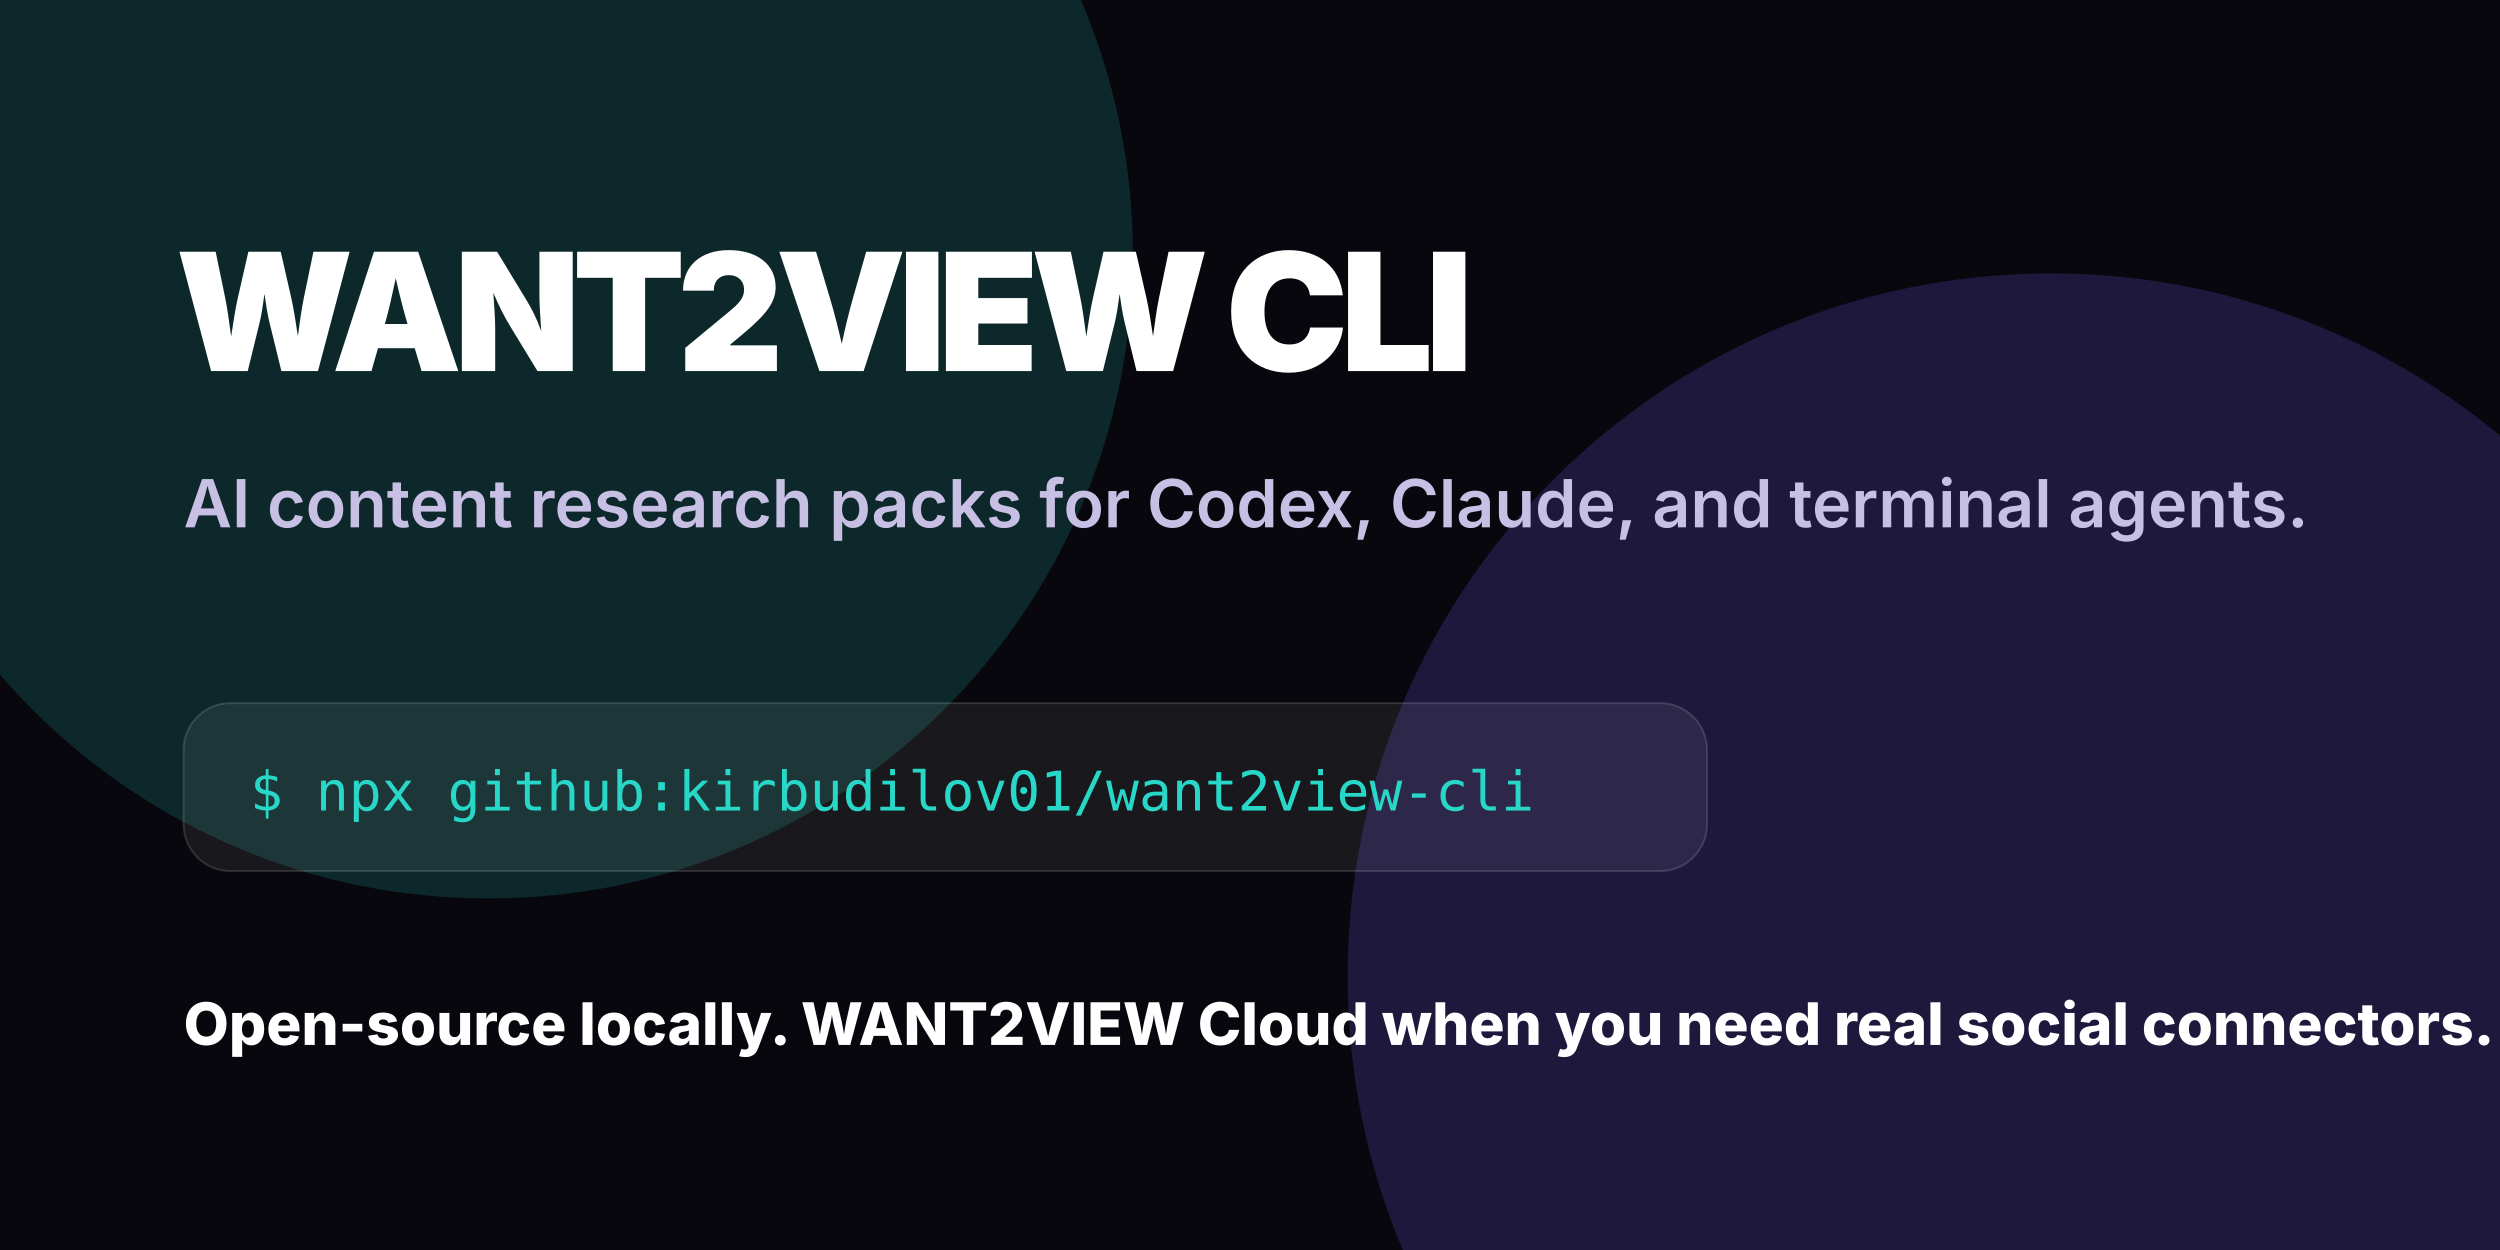
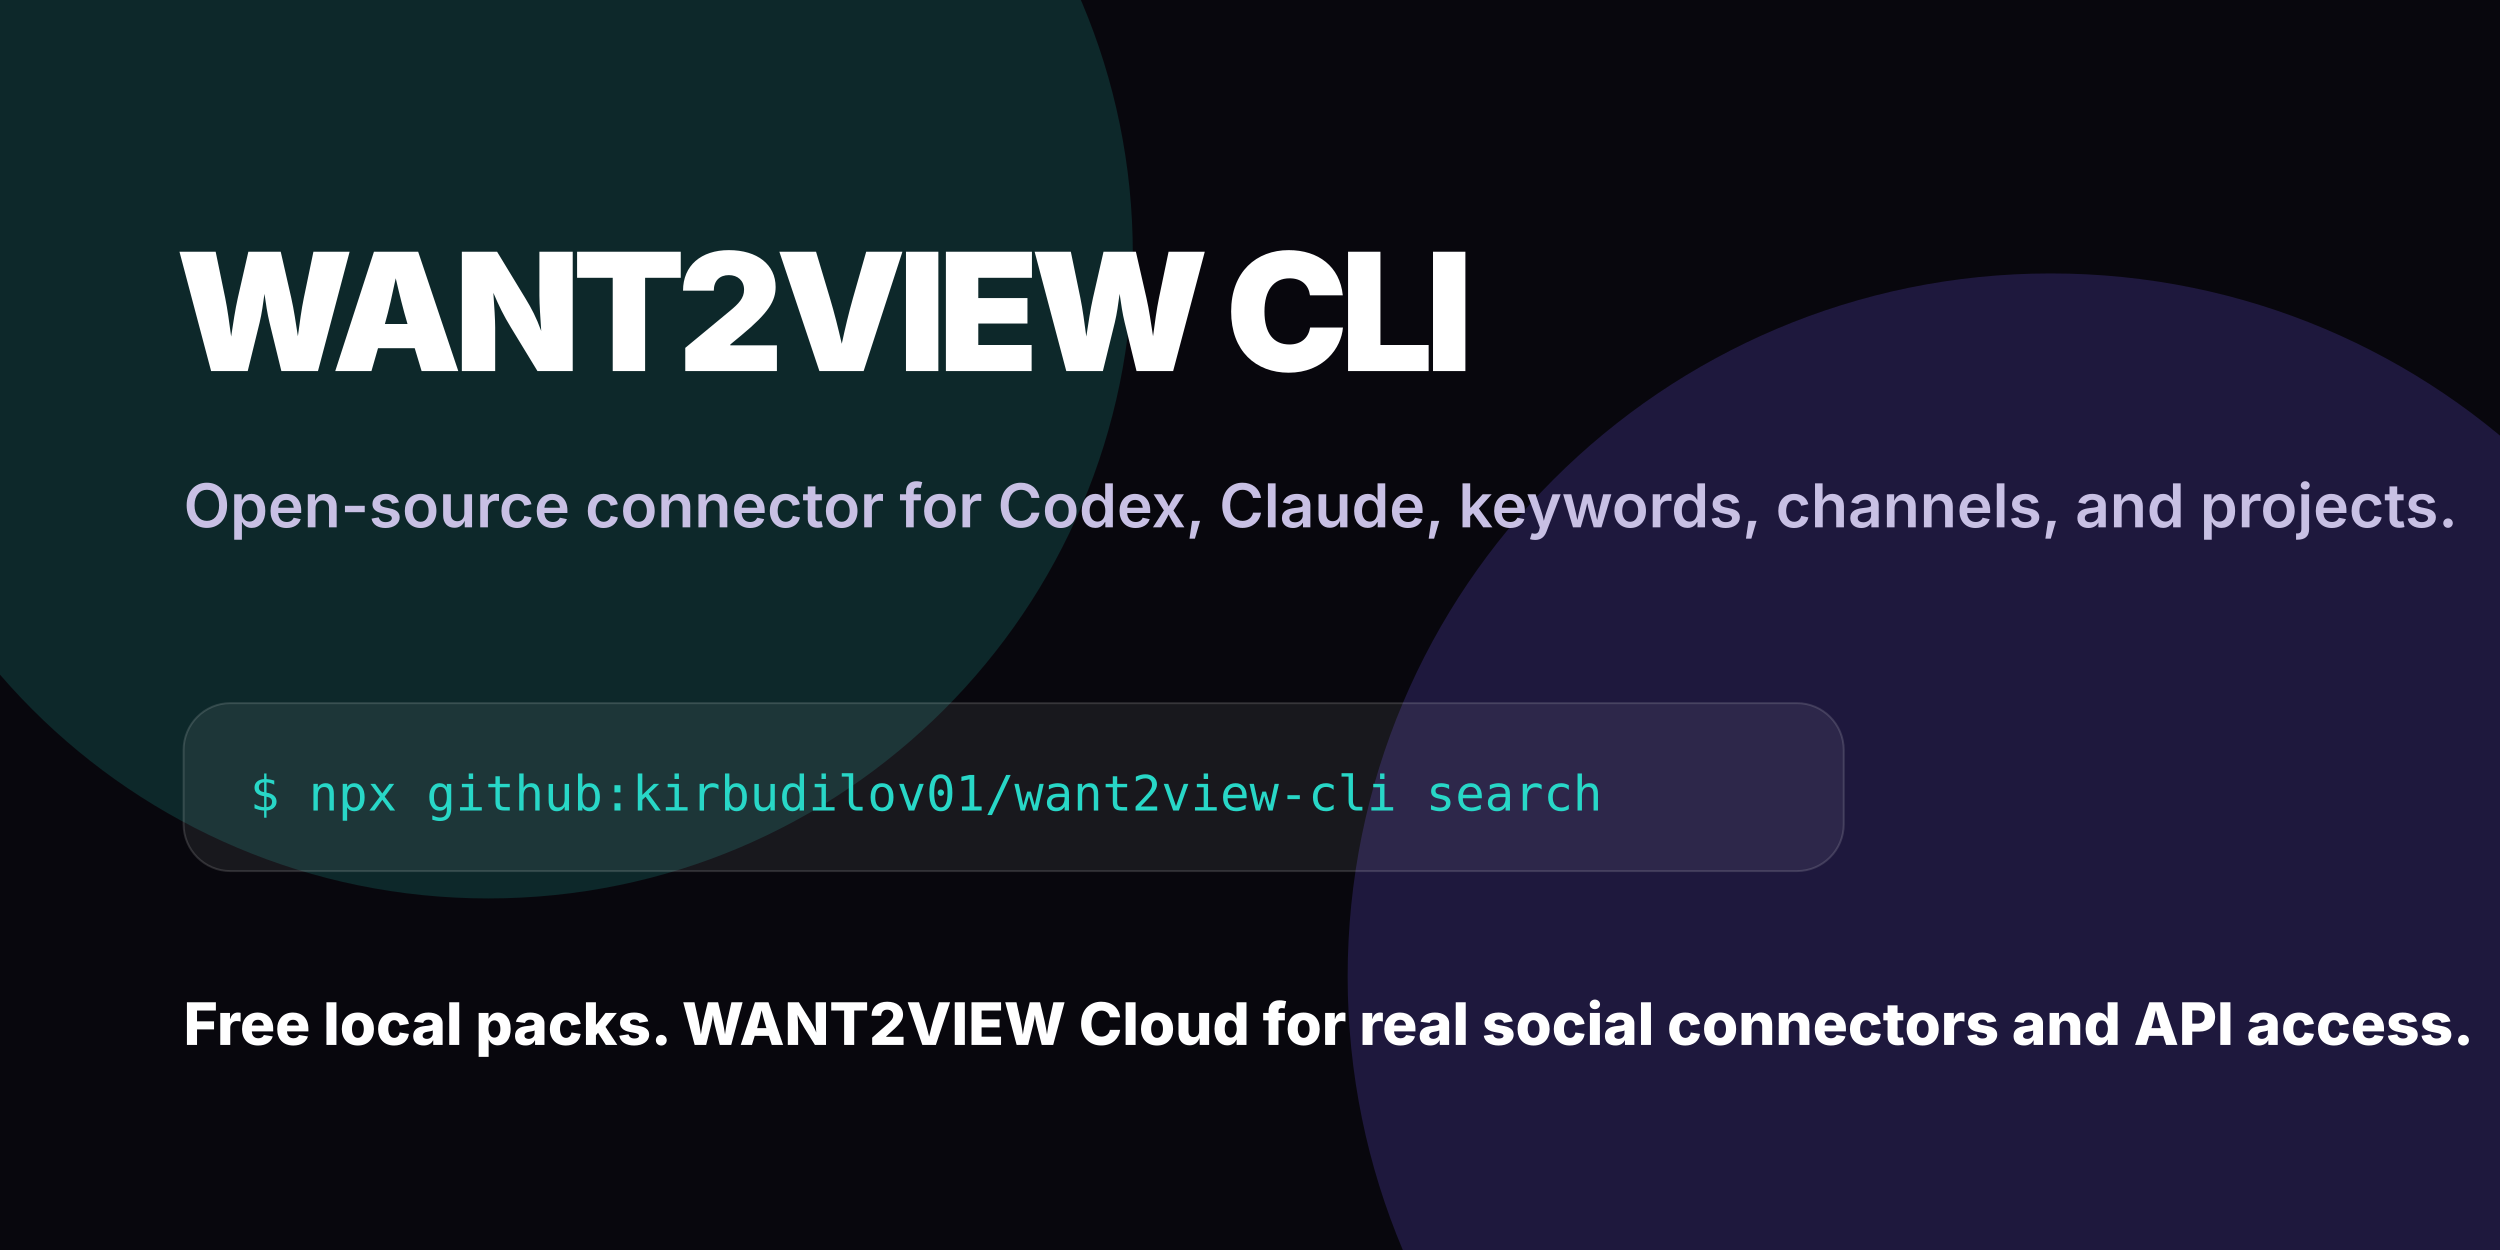
<svg xmlns="http://www.w3.org/2000/svg" width="1280" height="640" viewBox="0 0 1280 640" fill="none">
  <rect width="1280" height="640" fill="#08070D" />
  <circle cx="250" cy="130" r="330" fill="#28D7C7" fill-opacity="0.16" />
  <circle cx="1050" cy="500" r="360" fill="#7C5CFF" fill-opacity="0.2" />
  <text x="90" y="190" fill="#FFFFFF" font-family="Inter, Arial, sans-serif" font-size="84" font-weight="900" letter-spacing="-4">WANT2VIEW CLI</text>
-   <text x="94" y="270" fill="#C8C0E4" font-family="Inter, Arial, sans-serif" font-size="34" font-weight="600">AI content research packs for Codex, Claude, and terminal agents.</text>
-   <rect x="94" y="360" width="780" height="86" rx="24" fill="#FFFFFF" fill-opacity="0.07" stroke="#FFFFFF" stroke-opacity="0.14" />
-   <text x="128" y="415" fill="#28D7C7" font-family="SFMono-Regular, Consolas, monospace" font-size="28">$ npx github:kirbudilov01/want2view-cli</text>
-   <text x="94" y="535" fill="#FFFFFF" font-family="Inter, Arial, sans-serif" font-size="30" font-weight="800">Open-source locally. WANT2VIEW Cloud when you need real social connectors.</text>
+   <text x="94" y="270" fill="#C8C0E4" font-family="Inter, Arial, sans-serif" font-size="31" font-weight="600">Open-source connector for Codex, Claude, keywords, channels, and projects.</text>
+   <rect x="94" y="360" width="850" height="86" rx="24" fill="#FFFFFF" fill-opacity="0.07" stroke="#FFFFFF" stroke-opacity="0.14" />
+   <text x="128" y="415" fill="#28D7C7" font-family="SFMono-Regular, Consolas, monospace" font-size="25">$ npx github:kirbudilov01/want2view-cli search</text>
+   <text x="94" y="535" fill="#FFFFFF" font-family="Inter, Arial, sans-serif" font-size="30" font-weight="800">Free local packs. WANT2VIEW Cloud for real social connectors and API access.</text>
</svg>
